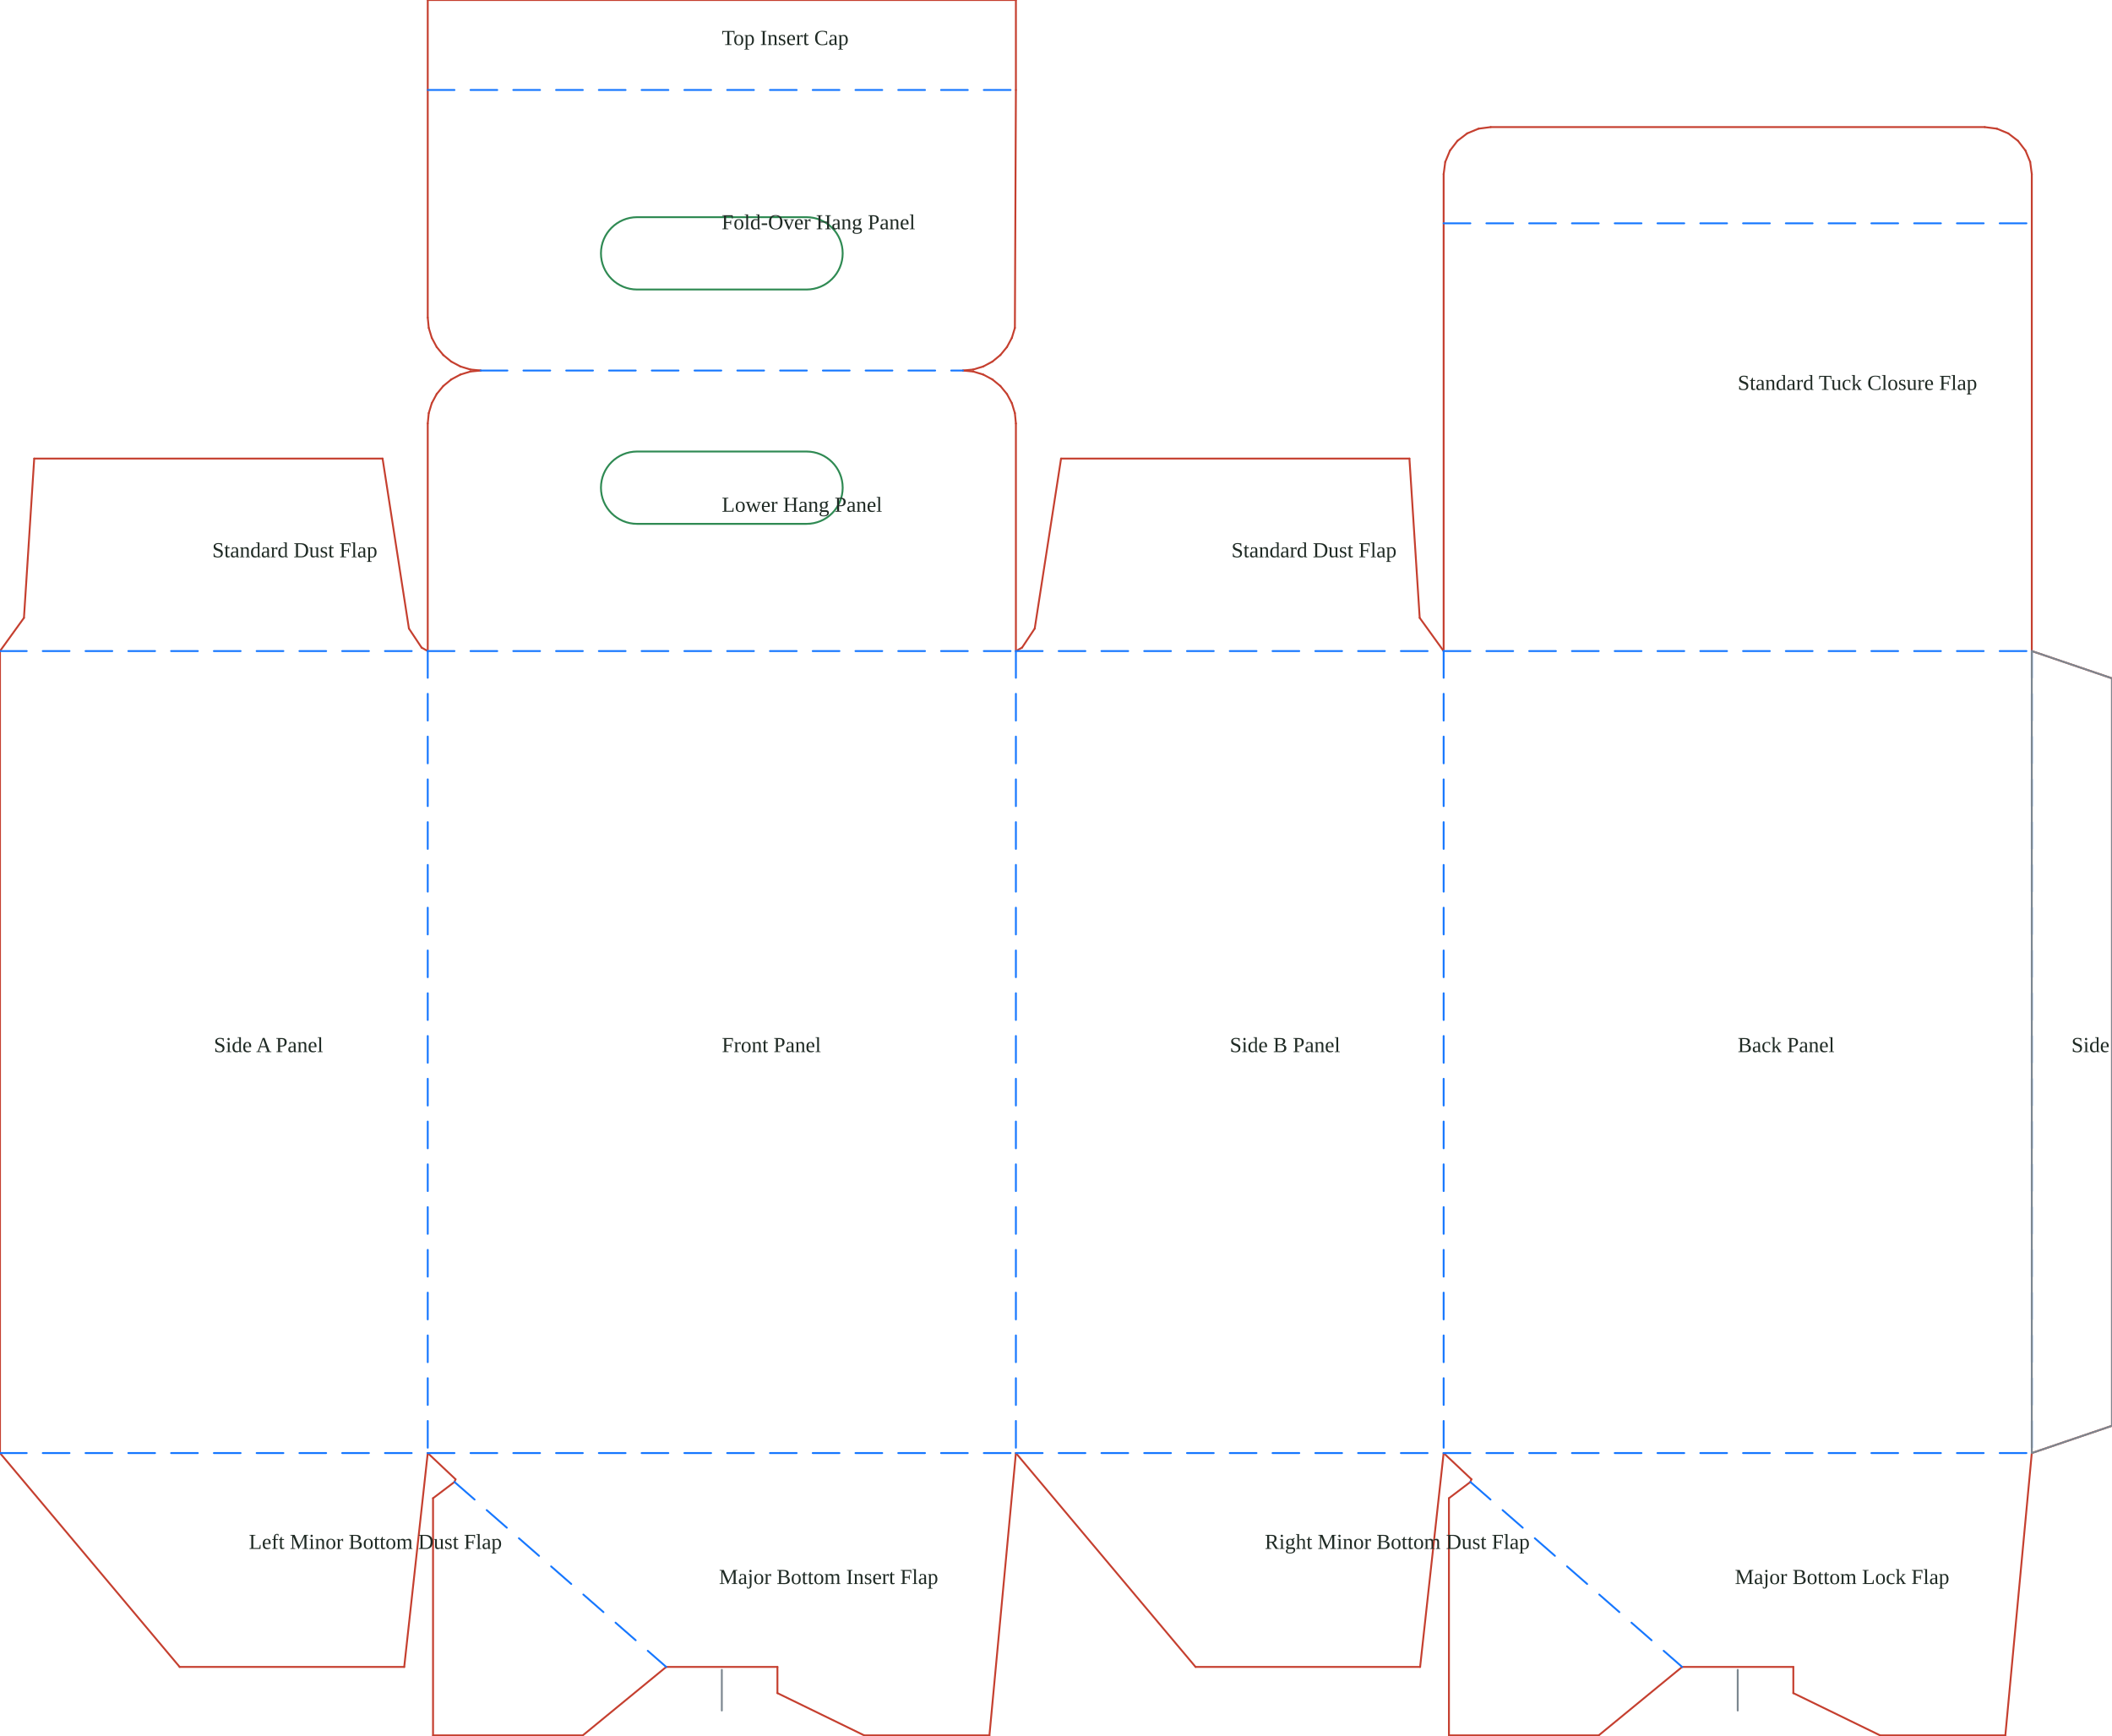
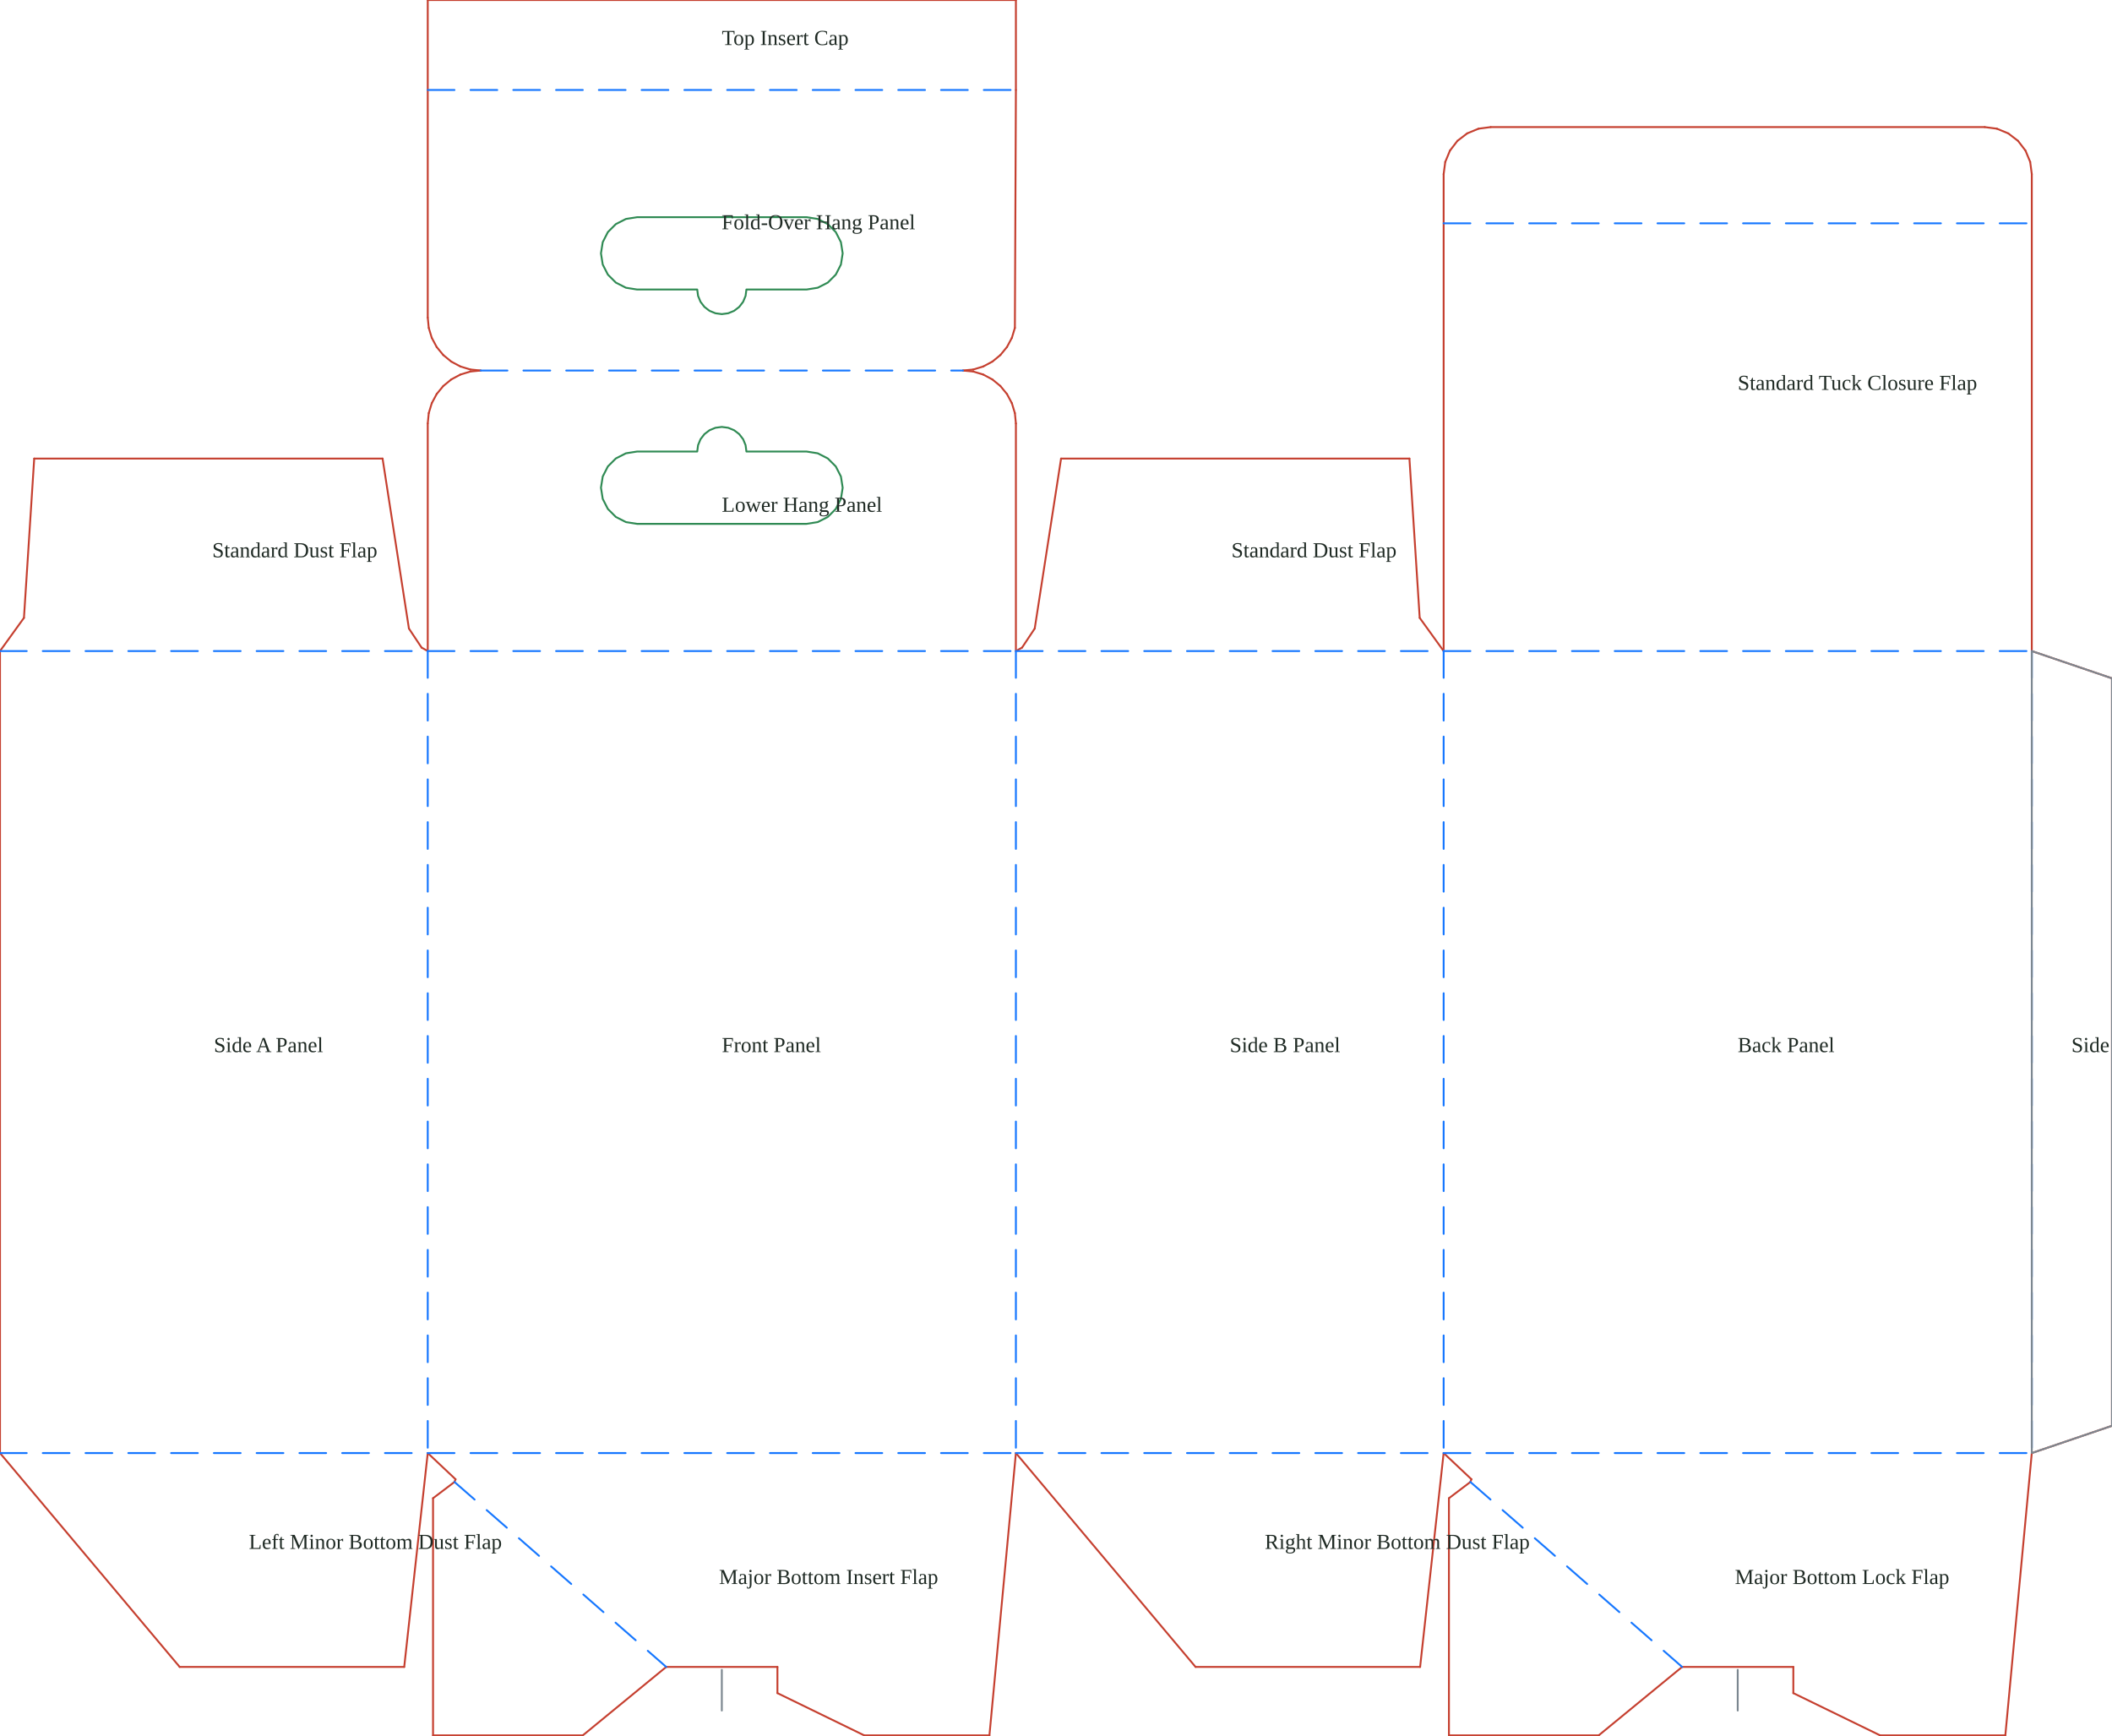
<svg xmlns="http://www.w3.org/2000/svg" width="395mm" height="324.57mm" viewBox="0 0 395 324.57">
  <g id="dieline" fill="none" stroke-linecap="round" stroke-linejoin="round">
    <path id="cut-1" data-layer="cut" d="M 0 271.77 L 0 121.77" stroke="#c53f2f" stroke-width="0.35" />
    <path id="cut-2" data-layer="cut" d="M 0 121.77 L 4.48 115.56" stroke="#c53f2f" stroke-width="0.35" />
    <path id="cut-3" data-layer="cut" d="M 4.48 115.56 L 6.4 85.77" stroke="#c53f2f" stroke-width="0.35" />
    <path id="cut-4" data-layer="cut" d="M 6.4 85.77 L 71.552 85.77" stroke="#c53f2f" stroke-width="0.35" />
    <path id="cut-5" data-layer="cut" d="M 71.552 85.77 L 76.48 117.558" stroke="#c53f2f" stroke-width="0.35" />
    <path id="cut-6" data-layer="cut" d="M 76.48 117.558 L 78.848 121.122" stroke="#c53f2f" stroke-width="0.35" />
    <path id="cut-7" data-layer="cut" d="M 78.848 121.122 L 80 121.77" stroke="#c53f2f" stroke-width="0.35" />
    <path id="cut-8" data-layer="cut" d="M 190 121.77 L 191.152 121.122" stroke="#c53f2f" stroke-width="0.35" />
    <path id="cut-9" data-layer="cut" d="M 191.152 121.122 L 193.52 117.558" stroke="#c53f2f" stroke-width="0.35" />
    <path id="cut-10" data-layer="cut" d="M 193.52 117.558 L 198.448 85.77" stroke="#c53f2f" stroke-width="0.35" />
    <path id="cut-11" data-layer="cut" d="M 198.448 85.77 L 263.6 85.77" stroke="#c53f2f" stroke-width="0.35" />
    <path id="cut-12" data-layer="cut" d="M 263.6 85.77 L 265.52 115.56" stroke="#c53f2f" stroke-width="0.35" />
    <path id="cut-13" data-layer="cut" d="M 265.52 115.56 L 270 121.77" stroke="#c53f2f" stroke-width="0.35" />
    <path id="cut-14" data-layer="cut" d="M 80 121.77 L 80 79.2" stroke="#c53f2f" stroke-width="0.35" />
    <path id="cut-15" data-layer="cut" d="M 80 79.2 L 80.19 77.269" stroke="#c53f2f" stroke-width="0.35" />
    <path id="cut-16" data-layer="cut" d="M 80.19 77.269 L 80.754 75.411" stroke="#c53f2f" stroke-width="0.35" />
    <path id="cut-17" data-layer="cut" d="M 80.754 75.411 L 81.668 73.7" stroke="#c53f2f" stroke-width="0.35" />
    <path id="cut-18" data-layer="cut" d="M 81.668 73.7 L 82.9 72.2" stroke="#c53f2f" stroke-width="0.35" />
    <path id="cut-19" data-layer="cut" d="M 82.9 72.2 L 84.4 70.968" stroke="#c53f2f" stroke-width="0.35" />
    <path id="cut-20" data-layer="cut" d="M 84.4 70.968 L 86.111 70.054" stroke="#c53f2f" stroke-width="0.35" />
    <path id="cut-21" data-layer="cut" d="M 86.111 70.054 L 87.969 69.49" stroke="#c53f2f" stroke-width="0.35" />
    <path id="cut-22" data-layer="cut" d="M 87.969 69.49 L 89.9 69.3" stroke="#c53f2f" stroke-width="0.35" />
    <path id="cut-23" data-layer="cut" d="M 180.1 69.3 L 182.031 69.49" stroke="#c53f2f" stroke-width="0.35" />
    <path id="cut-24" data-layer="cut" d="M 182.031 69.49 L 183.889 70.054" stroke="#c53f2f" stroke-width="0.35" />
    <path id="cut-25" data-layer="cut" d="M 183.889 70.054 L 185.6 70.968" stroke="#c53f2f" stroke-width="0.35" />
    <path id="cut-26" data-layer="cut" d="M 185.6 70.968 L 187.1 72.2" stroke="#c53f2f" stroke-width="0.35" />
    <path id="cut-27" data-layer="cut" d="M 187.1 72.2 L 188.332 73.7" stroke="#c53f2f" stroke-width="0.35" />
    <path id="cut-28" data-layer="cut" d="M 188.332 73.7 L 189.246 75.411" stroke="#c53f2f" stroke-width="0.35" />
    <path id="cut-29" data-layer="cut" d="M 189.246 75.411 L 189.81 77.269" stroke="#c53f2f" stroke-width="0.35" />
    <path id="cut-30" data-layer="cut" d="M 189.81 77.269 L 190 79.2" stroke="#c53f2f" stroke-width="0.35" />
    <path id="cut-31" data-layer="cut" d="M 190 79.2 L 190 121.77" stroke="#c53f2f" stroke-width="0.35" />
    <path id="cut-32" data-layer="cut" d="M 89.9 69.3 L 87.969 69.11" stroke="#c53f2f" stroke-width="0.35" />
    <path id="cut-33" data-layer="cut" d="M 87.969 69.11 L 86.111 68.546" stroke="#c53f2f" stroke-width="0.35" />
    <path id="cut-34" data-layer="cut" d="M 86.111 68.546 L 84.4 67.632" stroke="#c53f2f" stroke-width="0.35" />
    <path id="cut-35" data-layer="cut" d="M 84.4 67.632 L 82.9 66.4" stroke="#c53f2f" stroke-width="0.35" />
    <path id="cut-36" data-layer="cut" d="M 82.9 66.4 L 81.668 64.9" stroke="#c53f2f" stroke-width="0.35" />
    <path id="cut-37" data-layer="cut" d="M 81.668 64.9 L 80.754 63.189" stroke="#c53f2f" stroke-width="0.35" />
    <path id="cut-38" data-layer="cut" d="M 80.754 63.189 L 80.19 61.331" stroke="#c53f2f" stroke-width="0.35" />
    <path id="cut-39" data-layer="cut" d="M 80.19 61.331 L 80 59.4" stroke="#c53f2f" stroke-width="0.35" />
    <path id="cut-40" data-layer="cut" d="M 80 59.4 L 80 16.83" stroke="#c53f2f" stroke-width="0.35" />
    <path id="cut-41" data-layer="cut" d="M 190 16.83 L 189.81 61.331" stroke="#c53f2f" stroke-width="0.35" />
    <path id="cut-42" data-layer="cut" d="M 189.81 61.331 L 189.246 63.189" stroke="#c53f2f" stroke-width="0.35" />
    <path id="cut-43" data-layer="cut" d="M 189.246 63.189 L 188.332 64.9" stroke="#c53f2f" stroke-width="0.35" />
    <path id="cut-44" data-layer="cut" d="M 188.332 64.9 L 187.1 66.4" stroke="#c53f2f" stroke-width="0.35" />
    <path id="cut-45" data-layer="cut" d="M 187.1 66.4 L 185.6 67.632" stroke="#c53f2f" stroke-width="0.35" />
    <path id="cut-46" data-layer="cut" d="M 185.6 67.632 L 183.889 68.546" stroke="#c53f2f" stroke-width="0.35" />
    <path id="cut-47" data-layer="cut" d="M 183.889 68.546 L 182.031 69.11" stroke="#c53f2f" stroke-width="0.35" />
    <path id="cut-48" data-layer="cut" d="M 182.031 69.11 L 180.1 69.3" stroke="#c53f2f" stroke-width="0.35" />
    <path id="cut-49" data-layer="cut" d="M 80 16.83 L 80 0" stroke="#c53f2f" stroke-width="0.35" />
    <path id="cut-50" data-layer="cut" d="M 80 0 L 190 0" stroke="#c53f2f" stroke-width="0.35" />
    <path id="cut-51" data-layer="cut" d="M 190 0 L 190 16.83" stroke="#c53f2f" stroke-width="0.35" />
    <path id="cut-52" data-layer="cut" d="M 270 121.77 L 270 32.57" stroke="#c53f2f" stroke-width="0.35" />
    <path id="cut-53" data-layer="cut" d="M 270 32.57 L 270.3 30.292" stroke="#c53f2f" stroke-width="0.35" />
    <path id="cut-54" data-layer="cut" d="M 270.3 30.292 L 271.179 28.17" stroke="#c53f2f" stroke-width="0.35" />
    <path id="cut-55" data-layer="cut" d="M 271.179 28.17 L 272.577 26.347" stroke="#c53f2f" stroke-width="0.35" />
    <path id="cut-56" data-layer="cut" d="M 272.577 26.347 L 274.4 24.949" stroke="#c53f2f" stroke-width="0.35" />
    <path id="cut-57" data-layer="cut" d="M 274.4 24.949 L 276.522 24.07" stroke="#c53f2f" stroke-width="0.35" />
    <path id="cut-58" data-layer="cut" d="M 276.522 24.07 L 278.8 23.77" stroke="#c53f2f" stroke-width="0.35" />
    <path id="cut-59" data-layer="cut" d="M 278.8 23.77 L 371.2 23.77" stroke="#c53f2f" stroke-width="0.35" />
    <path id="cut-60" data-layer="cut" d="M 371.2 23.77 L 373.478 24.07" stroke="#c53f2f" stroke-width="0.35" />
    <path id="cut-61" data-layer="cut" d="M 373.478 24.07 L 375.6 24.949" stroke="#c53f2f" stroke-width="0.35" />
    <path id="cut-62" data-layer="cut" d="M 375.6 24.949 L 377.423 26.347" stroke="#c53f2f" stroke-width="0.35" />
    <path id="cut-63" data-layer="cut" d="M 377.423 26.347 L 378.821 28.17" stroke="#c53f2f" stroke-width="0.35" />
    <path id="cut-64" data-layer="cut" d="M 378.821 28.17 L 379.7 30.292" stroke="#c53f2f" stroke-width="0.35" />
    <path id="cut-65" data-layer="cut" d="M 379.7 30.292 L 380 32.57" stroke="#c53f2f" stroke-width="0.35" />
    <path id="cut-66" data-layer="cut" d="M 380 32.57 L 380 121.77" stroke="#c53f2f" stroke-width="0.35" />
    <path id="cut-67" data-layer="cut" d="M 0 271.77 L 33.6 311.77" stroke="#c53f2f" stroke-width="0.35" />
    <path id="cut-68" data-layer="cut" d="M 33.6 311.77 L 75.6 311.77" stroke="#c53f2f" stroke-width="0.35" />
    <path id="cut-69" data-layer="cut" d="M 75.6 311.77 L 80 271.77" stroke="#c53f2f" stroke-width="0.35" />
    <path id="cut-70" data-layer="cut" d="M 80 271.77 L 85.198 276.67" stroke="#c53f2f" stroke-width="0.35" />
    <path id="cut-71" data-layer="cut" d="M 85.198 276.67 L 84.999 277.177" stroke="#c53f2f" stroke-width="0.35" />
    <path id="cut-72" data-layer="cut" d="M 84.999 277.177 L 80.99 280.218" stroke="#c53f2f" stroke-width="0.35" />
    <path id="cut-73" data-layer="cut" d="M 80.99 280.218 L 80.99 324.57" stroke="#c53f2f" stroke-width="0.35" />
    <path id="cut-74" data-layer="cut" d="M 80.99 324.57 L 109 324.57" stroke="#c53f2f" stroke-width="0.35" />
    <path id="cut-75" data-layer="cut" d="M 109 324.57 L 124.6 311.77" stroke="#c53f2f" stroke-width="0.35" />
    <path id="cut-76" data-layer="cut" d="M 124.6 311.77 L 145.4 311.77" stroke="#c53f2f" stroke-width="0.35" />
    <path id="cut-77" data-layer="cut" d="M 145.4 311.77 L 145.4 316.67" stroke="#c53f2f" stroke-width="0.35" />
    <path id="cut-78" data-layer="cut" d="M 145.4 316.67 L 161.624 324.57" stroke="#c53f2f" stroke-width="0.35" />
    <path id="cut-79" data-layer="cut" d="M 161.624 324.57 L 185.05 324.57" stroke="#c53f2f" stroke-width="0.35" />
    <path id="cut-80" data-layer="cut" d="M 185.05 324.57 L 190 271.77" stroke="#c53f2f" stroke-width="0.35" />
    <path id="cut-81" data-layer="cut" d="M 190 271.77 L 223.6 311.77" stroke="#c53f2f" stroke-width="0.35" />
    <path id="cut-82" data-layer="cut" d="M 223.6 311.77 L 265.6 311.77" stroke="#c53f2f" stroke-width="0.35" />
    <path id="cut-83" data-layer="cut" d="M 265.6 311.77 L 270 271.77" stroke="#c53f2f" stroke-width="0.35" />
    <path id="cut-84" data-layer="cut" d="M 270 271.77 L 275.197 276.67" stroke="#c53f2f" stroke-width="0.35" />
    <path id="cut-85" data-layer="cut" d="M 275.197 276.67 L 275 277.177" stroke="#c53f2f" stroke-width="0.35" />
    <path id="cut-86" data-layer="cut" d="M 275 277.177 L 270.99 280.218" stroke="#c53f2f" stroke-width="0.35" />
    <path id="cut-87" data-layer="cut" d="M 270.99 280.218 L 270.99 324.57" stroke="#c53f2f" stroke-width="0.35" />
    <path id="cut-88" data-layer="cut" d="M 270.99 324.57 L 299 324.57" stroke="#c53f2f" stroke-width="0.35" />
    <path id="cut-89" data-layer="cut" d="M 299 324.57 L 314.6 311.77" stroke="#c53f2f" stroke-width="0.35" />
    <path id="cut-90" data-layer="cut" d="M 314.6 311.77 L 335.4 311.77" stroke="#c53f2f" stroke-width="0.35" />
    <path id="cut-91" data-layer="cut" d="M 335.4 311.77 L 335.4 316.67" stroke="#c53f2f" stroke-width="0.35" />
    <path id="cut-92" data-layer="cut" d="M 335.4 316.67 L 351.624 324.57" stroke="#c53f2f" stroke-width="0.35" />
    <path id="cut-93" data-layer="cut" d="M 351.624 324.57 L 375.05 324.57" stroke="#c53f2f" stroke-width="0.35" />
    <path id="cut-94" data-layer="cut" d="M 375.05 324.57 L 380 271.77" stroke="#c53f2f" stroke-width="0.35" />
    <path id="cut-95" data-layer="cut" d="M 380 121.77 L 395 126.87" stroke="#c53f2f" stroke-width="0.35" />
    <path id="cut-96" data-layer="cut" d="M 395 126.87 L 395 266.67" stroke="#c53f2f" stroke-width="0.35" />
    <path id="cut-97" data-layer="cut" d="M 395 266.67 L 380 271.77" stroke="#c53f2f" stroke-width="0.35" />
    <path id="body-crease-body-sideA-body-front-line" data-layer="crease" d="M 80 121.77 L 80 271.77" stroke="#1677ff" stroke-width="0.35" stroke-dasharray="5 3" />
    <path id="body-crease-body-front-body-sideB-line" data-layer="crease" d="M 190 121.77 L 190 271.77" stroke="#1677ff" stroke-width="0.35" stroke-dasharray="5 3" />
    <path id="body-crease-body-sideB-body-back-line" data-layer="crease" d="M 270 121.77 L 270 271.77" stroke="#1677ff" stroke-width="0.35" stroke-dasharray="5 3" />
    <path id="topDustSideA-hinge-line" data-layer="crease" d="M 0 121.77 L 80 121.77" stroke="#1677ff" stroke-width="0.35" stroke-dasharray="5 3" />
    <path id="topDustSideB-hinge-line" data-layer="crease" d="M 190 121.77 L 270 121.77" stroke="#1677ff" stroke-width="0.35" stroke-dasharray="5 3" />
    <path id="foldedHangTab-attach-hinge-line" data-layer="crease" d="M 80 121.77 L 190 121.77" stroke="#1677ff" stroke-width="0.35" stroke-dasharray="5 3" />
    <path id="foldedHangTab-panel-fold-line" data-layer="crease" d="M 89.9 69.3 L 180.1 69.3" stroke="#1677ff" stroke-width="0.35" stroke-dasharray="5 3" />
    <path id="foldedHangTab-cap-fold-line" data-layer="crease" d="M 80 16.83 L 190 16.83" stroke="#1677ff" stroke-width="0.35" stroke-dasharray="5 3" />
    <path id="topTuck-hinge-line" data-layer="crease" d="M 270 121.77 L 380 121.77" stroke="#1677ff" stroke-width="0.35" stroke-dasharray="5 3" />
    <path id="bottomMinorSideA-hinge-line" data-layer="crease" d="M 0 271.77 L 80 271.77" stroke="#1677ff" stroke-width="0.35" stroke-dasharray="5 3" />
    <path id="bottomMajorFront-hinge-line" data-layer="crease" d="M 80 271.77 L 190 271.77" stroke="#1677ff" stroke-width="0.35" stroke-dasharray="5 3" />
    <path id="bottomMinorSideB-hinge-line" data-layer="crease" d="M 190 271.77 L 270 271.77" stroke="#1677ff" stroke-width="0.35" stroke-dasharray="5 3" />
    <path id="bottomMajorBack-hinge-line" data-layer="crease" d="M 270 271.77 L 380 271.77" stroke="#1677ff" stroke-width="0.35" stroke-dasharray="5 3" />
    <path id="sideGlue-hinge-line" data-layer="crease" d="M 380 121.77 L 380 271.77" stroke="#1677ff" stroke-width="0.35" stroke-dasharray="5 3" />
-     <path id="foldedHangTab-lower-euro-slot" data-layer="hole" d="M 119.16 84.45 L 150.84 84.45 A 6.765 6.765 0 0 1 157.605 91.215 L 157.605 91.215 A 6.765 6.765 0 0 1 150.84 97.98 L 119.16 97.98 A 6.765 6.765 0 0 1 112.395 91.215 L 112.395 91.215 A 6.765 6.765 0 0 1 119.16 84.45 Z" stroke="#2f8a53" stroke-width="0.35" />
-     <path id="foldedHangTab-upper-rounded-slot" data-layer="hole" d="M 119.16 40.62 L 150.84 40.62 A 6.765 6.765 0 0 1 157.605 47.385 L 157.605 47.385 A 6.765 6.765 0 0 1 150.84 54.15 L 119.16 54.15 A 6.765 6.765 0 0 1 112.395 47.385 L 112.395 47.385 A 6.765 6.765 0 0 1 119.16 40.62 Z" stroke="#2f8a53" stroke-width="0.35" />
+     <path id="foldedHangTab-lower-euro-slot" data-layer="hole" d="M 119.16 84.45 L 130.4 84.45 L 130.557 83.259 L 131.016 82.15 L 131.747 81.197 L 132.7 80.466 L 133.809 80.007 L 135 79.85 L 136.191 80.007 L 137.3 80.466 L 138.253 81.197 L 138.984 82.15 L 139.443 83.259 L 139.6 84.45 L 139.6 84.45 L 150.84 84.45 L 152.93 84.781 L 154.816 85.742 L 156.313 87.239 L 157.274 89.125 L 157.605 91.215 L 157.274 93.305 L 156.313 95.191 L 154.816 96.688 L 152.93 97.649 L 150.84 97.98 L 150.84 97.98 L 119.16 97.98 L 117.07 97.649 L 115.184 96.688 L 113.687 95.191 L 112.726 93.305 L 112.395 91.215 L 112.726 89.125 L 113.687 87.239 L 115.184 85.742 L 117.07 84.781 L 119.16 84.45 Z" stroke="#2f8a53" stroke-width="0.35" />
+     <path id="foldedHangTab-upper-rounded-slot" data-layer="hole" d="M 119.16 40.62 L 150.84 40.62 L 152.93 40.951 L 154.816 41.912 L 156.313 43.409 L 157.274 45.295 L 157.605 47.385 L 157.274 49.475 L 156.313 51.361 L 154.816 52.858 L 152.93 53.819 L 150.84 54.15 L 139.6 54.15 L 139.443 55.341 L 138.984 56.45 L 138.253 57.403 L 137.3 58.134 L 136.191 58.593 L 135 58.75 L 133.809 58.593 L 132.7 58.134 L 131.747 57.403 L 131.016 56.45 L 130.557 55.341 L 130.4 54.15 L 130.4 54.15 L 119.16 54.15 L 117.07 53.819 L 115.184 52.858 L 113.687 51.361 L 112.726 49.475 L 112.395 47.385 L 112.726 45.295 L 113.687 43.409 L 115.184 41.912 L 117.07 40.951 L 119.16 40.62 Z" stroke="#2f8a53" stroke-width="0.35" />
    <path id="topTuck-lip-score" data-layer="crease" d="M 270 41.77 L 380 41.77" stroke="#1677ff" stroke-width="0.35" stroke-dasharray="5 3" />
    <path id="bottomMajorFront-diagonal-score-guide" data-layer="crease" d="M 84.999 277.177 L 124.6 311.77" stroke="#1677ff" stroke-width="0.35" stroke-dasharray="5 3" />
    <path id="bottomMajorFront-notch-center-guide" data-layer="safe" d="M 135 312.32 L 135 319.924" stroke="#7c8790" stroke-width="0.35" />
    <path id="bottomMajorBack-diagonal-score-guide" data-layer="crease" d="M 275 277.177 L 314.6 311.77" stroke="#1677ff" stroke-width="0.35" stroke-dasharray="5 3" />
    <path id="bottomMajorBack-notch-center-guide" data-layer="safe" d="M 325 312.32 L 325 319.924" stroke="#7c8790" stroke-width="0.35" />
    <path id="sideGlue-glue-zone" data-layer="safe" d="M 380 121.77 L 395 126.87 L 395 266.67 L 380 271.77 Z" stroke="#7c8790" stroke-width="0.35" />
    <text id="label-body-sideA" data-layer="label" x="40" y="196.77" fill="#1f2a24" font-size="4">Side A Panel</text>
    <text id="label-body-front" data-layer="label" x="135" y="196.77" fill="#1f2a24" font-size="4">Front Panel</text>
    <text id="label-body-sideB" data-layer="label" x="230" y="196.77" fill="#1f2a24" font-size="4">Side B Panel</text>
    <text id="label-body-back" data-layer="label" x="325" y="196.77" fill="#1f2a24" font-size="4">Back Panel</text>
    <text id="label-topDustSideA-face" data-layer="label" x="39.692" y="104.223" fill="#1f2a24" font-size="4">Standard Dust Flap</text>
    <text id="label-topDustSideB-face" data-layer="label" x="230.308" y="104.223" fill="#1f2a24" font-size="4">Standard Dust Flap</text>
    <text id="label-foldedHangTab-lower" data-layer="label" x="135" y="95.715" fill="#1f2a24" font-size="4">Lower Hang Panel</text>
    <text id="label-foldedHangTab-upper" data-layer="label" x="134.961" y="42.883" fill="#1f2a24" font-size="4">Fold-Over Hang Panel</text>
    <text id="label-foldedHangTab-cap" data-layer="label" x="135" y="8.415" fill="#1f2a24" font-size="4">Top Insert Cap</text>
    <text id="label-topTuck-face" data-layer="label" x="325" y="72.921" fill="#1f2a24" font-size="4">Standard Tuck Closure Flap</text>
    <text id="label-bottomMinorSideA-face" data-layer="label" x="46.542" y="289.693" fill="#1f2a24" font-size="4">Left Minor Bottom Dust Flap</text>
    <text id="label-bottomMajorFront-face" data-layer="label" x="134.472" y="296.265" fill="#1f2a24" font-size="4">Major Bottom Insert Flap</text>
    <text id="label-bottomMinorSideB-face" data-layer="label" x="236.542" y="289.693" fill="#1f2a24" font-size="4">Right Minor Bottom Dust Flap</text>
    <text id="label-bottomMajorBack-face" data-layer="label" x="324.472" y="296.265" fill="#1f2a24" font-size="4">Major Bottom Lock Flap</text>
    <text id="label-sideGlue-face" data-layer="label" x="387.412" y="196.77" fill="#1f2a24" font-size="4">Side Glue Seam Tab</text>
  </g>
</svg>
